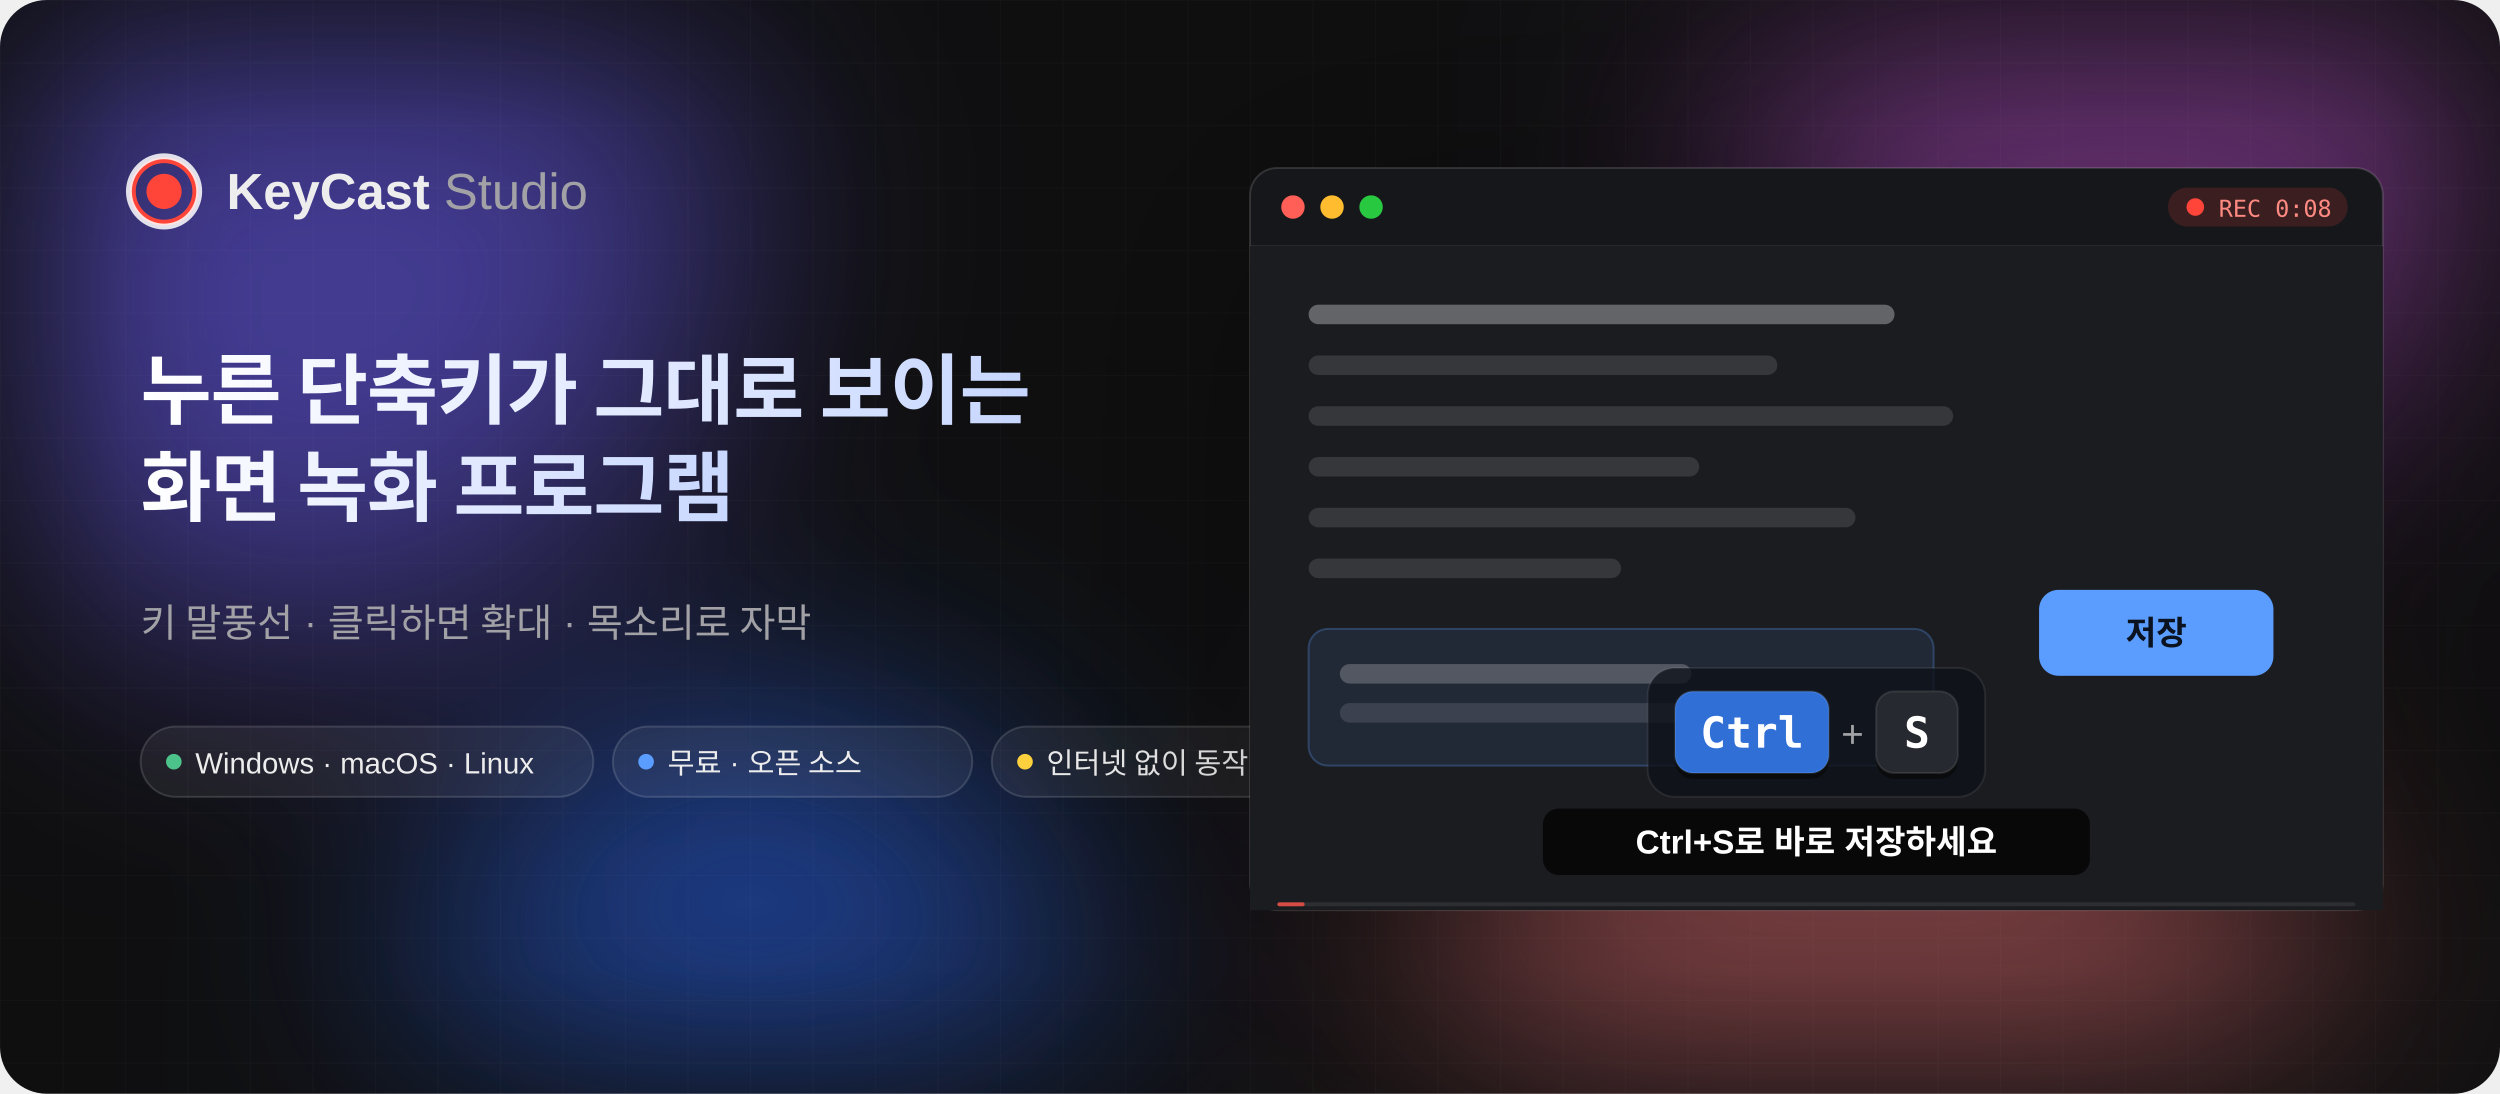
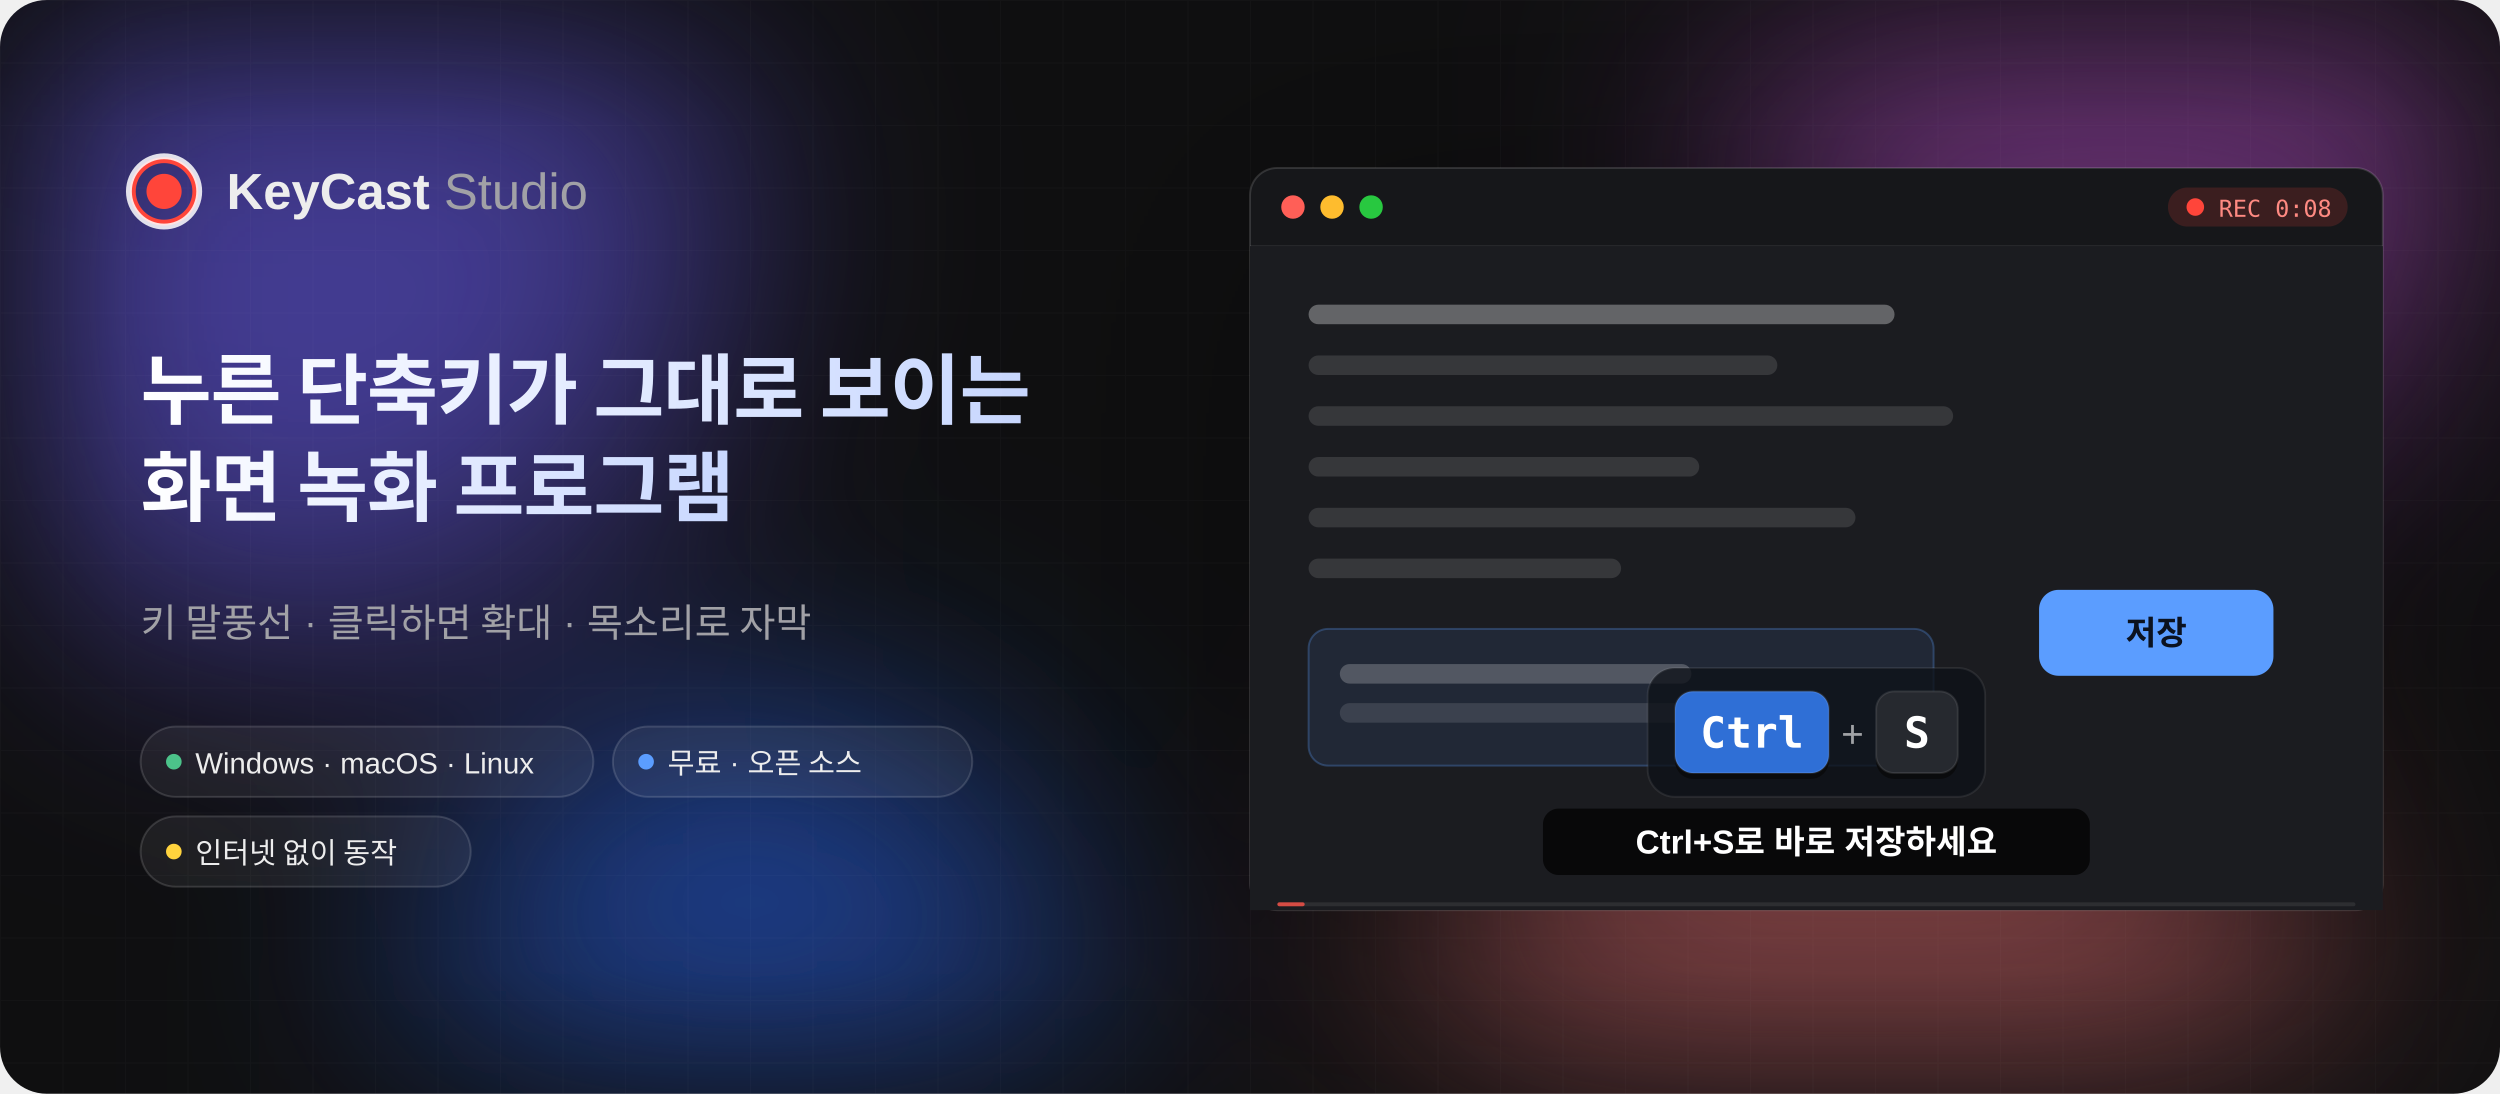
<svg xmlns="http://www.w3.org/2000/svg" width="1280" height="560" viewBox="0 0 1280 560" role="img" aria-label="KeyCast Studio — 누른 단축키가 그대로 보이는 화면 녹화 프로그램">
  <style>
text{font-family:'Segoe UI Variable Display','Segoe UI',-apple-system,BlinkMacSystemFont,'Helvetica Neue',Arial,'Malgun Gothic','Apple SD Gothic Neo','Noto Sans CJK KR','Hiragino Sans','Microsoft YaHei',sans-serif}
.mono{font-family:'Cascadia Mono',Consolas,'SF Mono',Menlo,monospace}
*{transform-box:view-box}

.blob{animation:drift 18s ease-in-out infinite alternate}
.b1{animation-duration:22s;animation-delay:-6s}.b2{animation-duration:26s;animation-delay:-11s}.b3{animation-duration:20s;animation-delay:-3s}
@keyframes drift{0%{transform:translate(0,0)}50%{transform:translate(40px,-30px)}100%{transform:translate(-30px,25px)}}
.zoom{transform-origin:1104px 324px;animation:zoom 8s cubic-bezier(0.22,1,0.36,1) infinite}
@keyframes zoom{0%,27%{transform:scale(1)}40%,64%{transform:scale(1.55)}80%,100%{transform:scale(1)}}
.cur{animation:cur 8s cubic-bezier(0.22,1,0.36,1) infinite}
@keyframes cur{0%{transform:translate(760px,416px)}20%,72%{transform:translate(1104px,324px)}90%,100%{transform:translate(760px,416px)}}
.press{transform-origin:1104px 324px;animation:press 8s infinite}
@keyframes press{0%,24%{transform:scale(1)}25.5%{transform:scale(0.78)}28%,100%{transform:scale(1)}}
.rip{transform-origin:1104px 324px;animation:rip 8s cubic-bezier(0.22,1,0.36,1) infinite;opacity:0}
.rip2{animation-delay:0.18s}
@keyframes rip{0%,24.9%{transform:scale(0.2);opacity:0}25%{transform:scale(0.2);opacity:0.95}34%,100%{transform:scale(1.6);opacity:0}}
.btn{animation:btn 8s infinite}
@keyframes btn{0%,24%{fill:#5b9dff}26%,60%{fill:#7db2ff}70%,100%{fill:#5b9dff}}
.bubble{transform-origin:930px 374px;animation:bubble 8s cubic-bezier(0.22,1,0.36,1) infinite}
@keyframes bubble{0%,25%{opacity:0;transform:translateY(14px) scale(0.86)}30%,70%{opacity:1;transform:translateY(0) scale(1)}76%,100%{opacity:0;transform:translateY(-6px) scale(0.96)}}
.subs{animation:subs 8s infinite}
@keyframes subs{0%,28%{opacity:0}31%,84%{opacity:1}88%,100%{opacity:0}}
.w{fill:#ffffff;animation:word 8s infinite}
.w0{animation-name:word0}@keyframes word0{0%,32%{fill:#ffffff}33%,100%{fill:#ffd33d}}
.w1{animation-name:word1}@keyframes word1{0%,41%{fill:#ffffff}42%,100%{fill:#ffd33d}}
.w2{animation-name:word2}@keyframes word2{0%,50%{fill:#ffffff}51%,100%{fill:#ffd33d}}
.rec{animation:rec 1.6s ease-in-out infinite}
@keyframes rec{0%,100%{opacity:1}50%{opacity:0.35}}
.ring{transform-origin:84px 98px;animation:ring 2.4s ease-out infinite}
@keyframes ring{0%{transform:scale(0.6);opacity:0.7}100%{transform:scale(1.9);opacity:0}}
.in{animation:in 1s cubic-bezier(0.22,1,0.36,1) both}
.in1{animation-delay:0.1s}.in2{animation-delay:0.22s}.in3{animation-delay:0.34s}.in4{animation-delay:0.46s}
@keyframes in{from{opacity:0;transform:translateY(14px)}to{opacity:1;transform:none}}
.win{animation:win 1.2s cubic-bezier(0.22,1,0.36,1) 0.2s both}
@keyframes win{from{opacity:0;transform:translateY(24px) scale(0.97)}to{opacity:1;transform:none}}
.scan{animation:scan 8s linear infinite}
@keyframes scan{from{transform:translateX(0)}to{transform:translateX(552px)}}
@media (prefers-reduced-motion: reduce){*{animation:none!important}}
</style>
  <rect width="1280" height="560" rx="24" fill="#0f0f10" />
  <clipPath id="hc">
    <rect width="1280" height="560" rx="24" />
  </clipPath>
  <g clip-path="url(#hc)">
    <defs>
      <filter id="hb" x="-50%" y="-50%" width="200%" height="200%">
        <feGaussianBlur stdDeviation="67" />
      </filter>
    </defs>
    <g filter="url(#hb)" opacity="0.55">
      <circle class="blob b0" cx="153.6" cy="112" r="212.8" fill="#6d5efc" />
      <circle class="blob b1" cx="1088" cy="56" r="190.4" fill="#c254d8" />
      <circle class="blob b2" cx="960" cy="532" r="224" fill="#f7797d" />
      <circle class="blob b3" cx="384" cy="532" r="168" fill="#2b6bff" />
    </g>
    <rect width="1280" height="560" fill="url(#grid)" opacity="0.5" />
  </g>
  <defs>
    <pattern id="grid" width="32" height="32" patternUnits="userSpaceOnUse">
      <path d="M32 0H0V32" fill="none" stroke="rgba(255,255,255,0.04)" />
    </pattern>
    <linearGradient id="tg" x1="0" x2="1">
      <stop offset="0" stop-color="#ffffff" />
      <stop offset="1" stop-color="#c9d8ff" />
    </linearGradient>
    <clipPath id="wc">
      <rect x="640" y="126" width="580" height="340" rx="0" />
    </clipPath>
  </defs>
  <g class="in in0">
    <circle class="ring" cx="84" cy="98" r="16" fill="none" stroke="#ff453a" stroke-width="3" />
    <circle cx="84" cy="98" r="18" fill="none" stroke="rgba(255,255,255,0.85)" stroke-width="3" />
    <circle class="rec" cx="84" cy="98" r="9" fill="#ff453a" />
    <text x="116" y="107" font-size="26" font-weight="700" fill="#ededed">KeyCast <tspan fill="#a1a1a6" font-weight="400">Studio</tspan>
    </text>
  </g>
  <g class="in in1">
    <text x="72" y="214" font-size="39.474" font-weight="750" fill="url(#tg)" letter-spacing="-0.5">누른 단축키가 그대로 보이는</text>
  </g>
  <g class="in in2">
    <text x="72" y="263.737" font-size="39.474" font-weight="750" fill="url(#tg)" letter-spacing="-0.5">화면 녹화 프로그램</text>
  </g>
  <g class="in in3">
    <text x="72" y="326" font-size="20" fill="#a1a1a6">키 말풍선 · 클릭하면 확대 · 목소리로 자막</text>
  </g>
  <g class="in in4">
    <rect x="72" y="372" width="231.8" height="36" rx="18" fill="rgba(255,255,255,0.06)" stroke="rgba(255,255,255,0.14)" />
    <circle cx="89" cy="390" r="4" fill="#4cc38a" />
    <text x="100" y="396" font-size="15" fill="#ededed">Windows · macOS · Linux</text>
    <rect x="313.8" y="372" width="184" height="36" rx="18" fill="rgba(255,255,255,0.06)" stroke="rgba(255,255,255,0.14)" />
    <circle cx="330.8" cy="390" r="4" fill="#5b9dff" />
    <text x="341.8" y="396" font-size="15" fill="#ededed">무료 · 오픈 소스</text>
-     <rect x="507.8" y="372" width="169" height="36" rx="18" fill="rgba(255,255,255,0.06)" stroke="rgba(255,255,255,0.14)" />
-     <circle cx="524.8" cy="390" r="4" fill="#ffd33d" />
-     <text x="535.8" y="396" font-size="15" fill="#ededed">인터넷 없이 동작</text>
+     <rect x="72" y="418" width="169" height="36" rx="18" fill="rgba(255,255,255,0.06)" stroke="rgba(255,255,255,0.14)" />
+     <circle cx="89" cy="436" r="4" fill="#ffd33d" />
+     <text x="100" y="442" font-size="15" fill="#ededed">인터넷 없이 동작</text>
  </g>
  <g class="win">
    <rect x="638" y="96" width="584" height="380" rx="16" fill="rgba(0,0,0,0.45)" filter="url(#hb)" opacity="0.6" />
    <rect x="640" y="86" width="580" height="380" rx="14" fill="#16171a" stroke="rgba(255,255,255,0.14)" />
    <circle cx="662" cy="106" r="6" fill="#ff5f57" />
    <circle cx="682" cy="106" r="6" fill="#febc2e" />
    <circle cx="702" cy="106" r="6" fill="#28c840" />
    <rect x="1110" y="96" width="92" height="20" rx="10" fill="rgba(255,69,58,0.16)" />
    <circle class="rec" cx="1124" cy="106" r="4.5" fill="#ff453a" />
    <text x="1136" y="111" font-size="12" fill="#ff8a82" class="mono">REC 0:08</text>
    <line x1="640" y1="126" x2="1220" y2="126" stroke="rgba(255,255,255,0.08)" />
    <g clip-path="url(#wc)">
      <g class="zoom">
        <rect x="640" y="126" width="580" height="340" fill="#1b1c20" />
        <rect x="670" y="156" width="300" height="10" rx="5" fill="rgba(255,255,255,0.32)" />
        <rect x="670" y="182" width="240" height="10" rx="5" fill="rgba(255,255,255,0.12)" />
        <rect x="670" y="208" width="330" height="10" rx="5" fill="rgba(255,255,255,0.12)" />
        <rect x="670" y="234" width="200" height="10" rx="5" fill="rgba(255,255,255,0.12)" />
        <rect x="670" y="260" width="280" height="10" rx="5" fill="rgba(255,255,255,0.12)" />
        <rect x="670" y="286" width="160" height="10" rx="5" fill="rgba(255,255,255,0.12)" />
        <rect x="670" y="322" width="320" height="70" rx="10" fill="rgba(91,157,255,0.10)" stroke="rgba(91,157,255,0.28)" />
        <rect x="686" y="340" width="180" height="10" rx="5" fill="rgba(255,255,255,0.22)" />
        <rect x="686" y="360" width="240" height="10" rx="5" fill="rgba(255,255,255,0.12)" />
        <g class="press">
          <rect class="btn" x="1044" y="302" width="120" height="44" rx="10" fill="#5b9dff" />
          <text x="1104" y="330" text-anchor="middle" font-size="17" font-weight="650" fill="#0b1220">저장</text>
        </g>
        <circle class="rip" cx="1104" cy="324" r="34" fill="rgba(255,211,61,0.25)" stroke="#ffd33d" stroke-width="3.5" />
        <circle class="rip rip2" cx="1104" cy="324" r="34" fill="none" stroke="#ffd33d" stroke-width="2" />
        <g class="cur">
          <g transform="scale(1.7)">
            <path d="M0 0 L0 17.2 L4.4 13.4 L7.3 20 L10 18.8 L7.1 12.4 L12.6 12.4 Z" fill="#111" stroke="#fff" stroke-width="1.4" stroke-linejoin="round" />
          </g>
        </g>
      </g>
    </g>
    <g class="bubble">
      <rect x="843.62" y="342" width="172.76" height="66" rx="14" fill="rgba(13,17,23,0.78)" stroke="rgba(255,255,255,0.08)" />
      <g transform="translate(857.62,354)">
        <g>
          <rect x="0" y="3" width="78.76" height="41.8" rx="9.24" fill="#0a0b0d" />
          <rect x="0" y="0" width="78.76" height="41.8" rx="9.24" fill="#2f6fd6" stroke="rgba(255,255,255,0.10)" />
          <text x="39.38" y="28.82" text-anchor="middle" font-size="22" font-weight="650" fill="#ffffff" class="mono">Ctrl</text>
        </g>
        <text x="90.86" y="28.6" text-anchor="middle" font-size="19.8" fill="rgba(255,255,255,0.6)">+</text>
        <g>
          <rect x="102.96" y="3" width="41.8" height="41.8" rx="9.24" fill="#0a0b0d" />
          <rect x="102.96" y="0" width="41.8" height="41.8" rx="9.24" fill="#26292f" stroke="rgba(255,255,255,0.10)" />
          <text x="123.86" y="28.82" text-anchor="middle" font-size="22" font-weight="650" fill="#ffffff" class="mono">S</text>
        </g>
      </g>
    </g>
    <g class="subs">
      <rect x="790" y="414" width="280" height="34" rx="8" fill="rgba(0,0,0,0.72)" />
      <text x="930" y="437" text-anchor="middle" font-size="17" font-weight="650">
        <tspan class="w w0">Ctrl+S로</tspan>
        <tspan class="w w1">바로</tspan>
        <tspan class="w w2">저장하세요</tspan>
      </text>
    </g>
    <rect class="scan" x="654" y="462" width="14" height="2" rx="1" fill="#ff453a" opacity="0.8" />
    <rect x="654" y="462" width="552" height="2" rx="1" fill="rgba(255,255,255,0.08)" />
  </g>
</svg>
